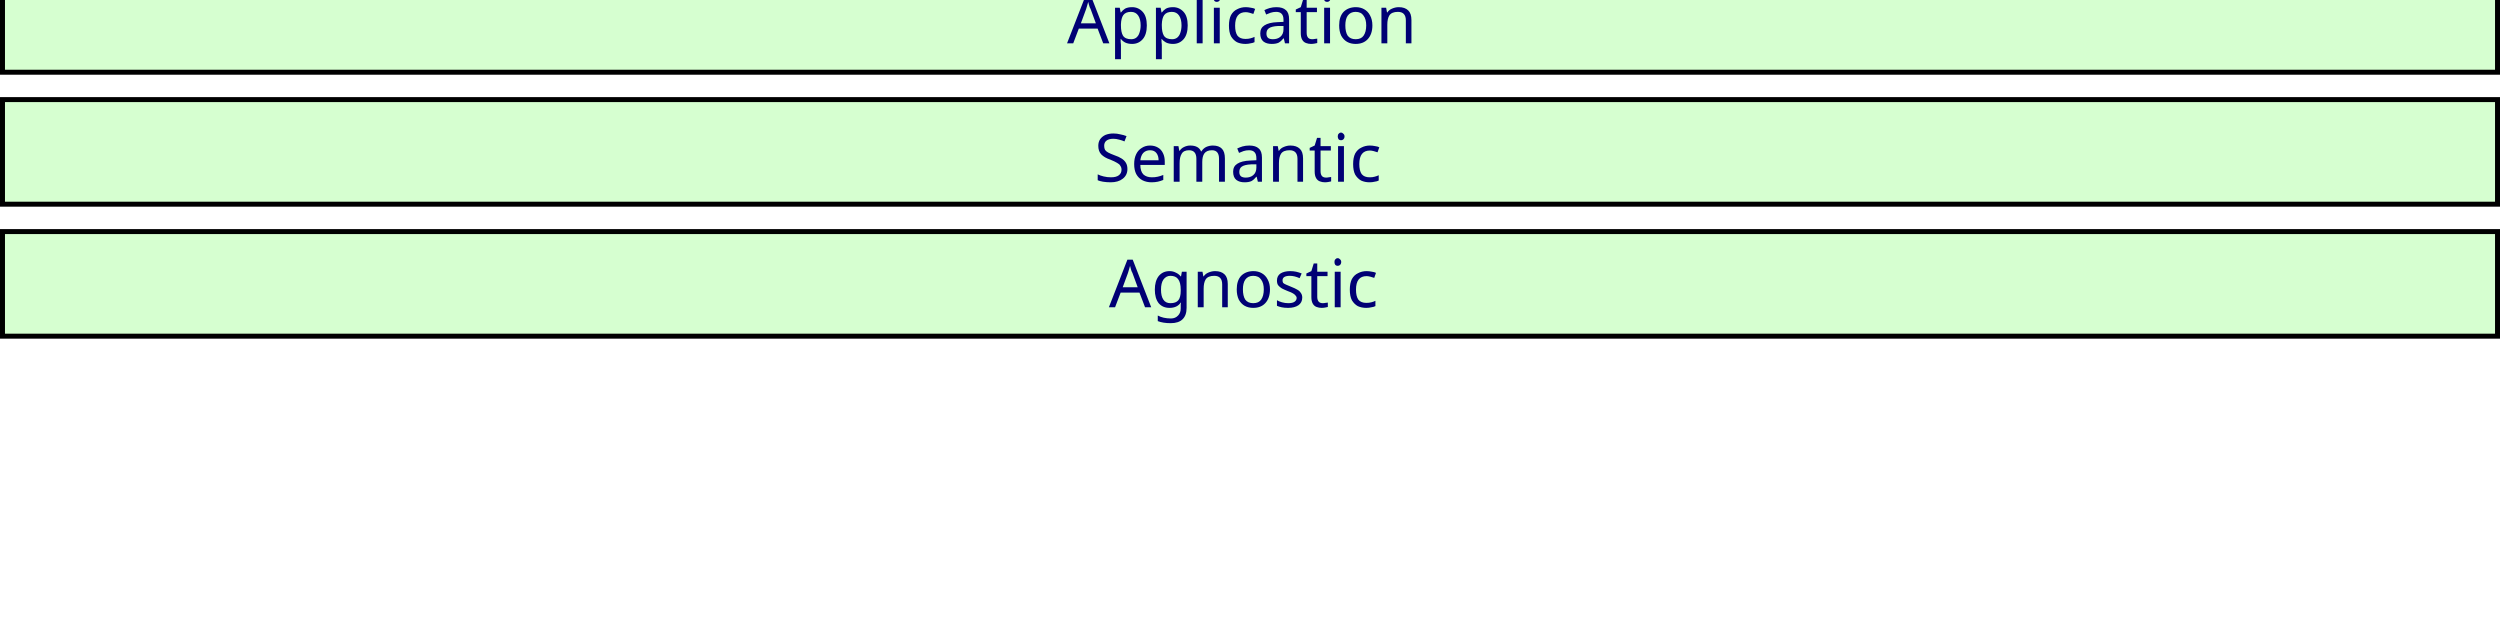
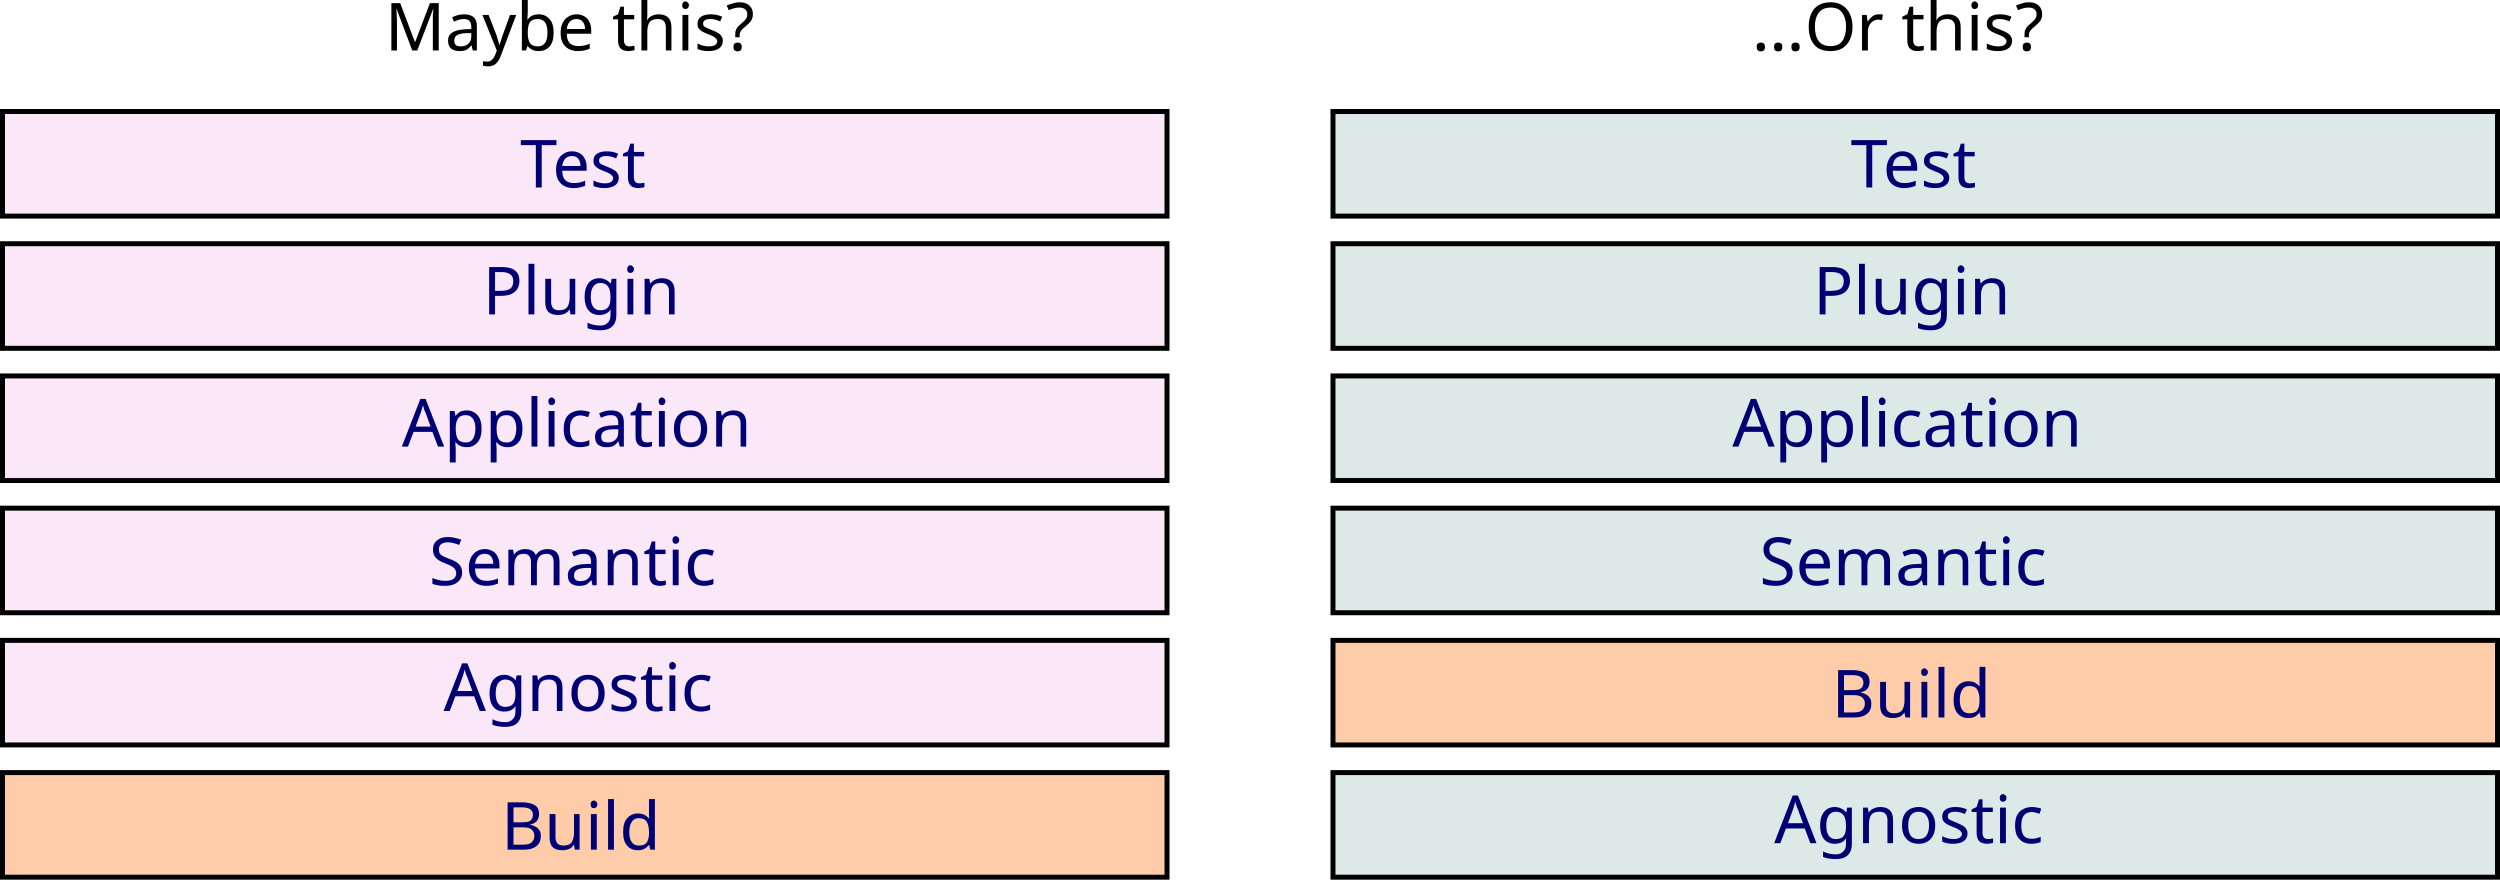
- <svg xmlns="http://www.w3.org/2000/svg" width="132.821mm" height="33.867mm" viewBox="0 0 132.821 33.867" version="1.1" id="svg2272">
+ <svg xmlns="http://www.w3.org/2000/svg" width="132.821mm" height="46.735mm" viewBox="0 0 132.821 46.735" version="1.1" id="svg2272">
  <defs id="defs2266" />
-   <g id="layer1" transform="translate(0.2645835,26.71488)">
-     <g id="g1092">
-       <rect style="fill:#d6ffd0;fill-opacity:1;stroke:#000000;stroke-width:0.529;paint-order:markers stroke fill" id="rect96-2" width="132.292" height="5.292" x="-7.6979827e-09" y="-42.325" />
-       <rect style="fill:#d6ffd0;fill-opacity:1;stroke:#000000;stroke-width:0.529;paint-order:markers stroke fill" id="rect96-2-7" width="132.292" height="5.292" x="-7.6979827e-09" y="-35.314" />
-       <rect style="fill:#d6ffd0;fill-opacity:1;stroke:#000000;stroke-width:0.529;paint-order:markers stroke fill" id="rect96-2-7-8" width="132.292" height="5.292" x="-7.6979827e-09" y="-28.302" />
-       <rect style="fill:#d6ffd0;fill-opacity:1;stroke:#000000;stroke-width:0.529;paint-order:markers stroke fill" id="rect96-2-7-89" width="132.292" height="5.292" x="-7.6979827e-09" y="-21.291" />
-       <rect style="fill:#d6ffd0;fill-opacity:1;stroke:#000000;stroke-width:0.529;paint-order:markers stroke fill" id="rect96-2-7-89-9" width="132.292" height="5.292" x="-7.6979827e-09" y="-14.279" />
-     </g>
-     <g id="g1085" transform="translate(0,0.2672695)">
-       <text xml:space="preserve" style="font-style:normal;font-variant:normal;font-weight:normal;font-stretch:normal;font-size:3.528px;line-height:1.25;font-family:sans-serif;-inkscape-font-specification:sans-serif;letter-spacing:0px;word-spacing:0px;fill:#000074;stroke-width:0.265" x="62.72" y="-38.419" id="text1028">
-         <tspan id="tspan1026" x="62.72" y="-38.419" style="font-style:normal;font-variant:normal;font-weight:normal;font-stretch:normal;font-size:3.528px;font-family:sans-serif;-inkscape-font-specification:sans-serif;fill:#000074;stroke-width:0.265">Test</tspan>
-       </text>
-       <text xml:space="preserve" style="font-style:normal;font-variant:normal;font-weight:normal;font-stretch:normal;font-size:3.528px;line-height:1.25;font-family:sans-serif;-inkscape-font-specification:sans-serif;letter-spacing:0px;word-spacing:0px;fill:#000074;stroke-width:0.265" x="60.723" y="-31.695" id="text1028-9">
-         <tspan id="tspan1026-4" x="60.723" y="-31.695" style="font-style:normal;font-variant:normal;font-weight:normal;font-stretch:normal;font-size:3.528px;font-family:sans-serif;-inkscape-font-specification:sans-serif;fill:#000074;stroke-width:0.265">Plugin</tspan>
-       </text>
-       <text xml:space="preserve" style="font-style:normal;font-variant:normal;font-weight:normal;font-stretch:normal;font-size:3.528px;line-height:1.25;font-family:sans-serif;-inkscape-font-specification:sans-serif;letter-spacing:0px;word-spacing:0px;fill:#000074;stroke-width:0.265" x="56.426" y="-24.683" id="text1028-7">
-         <tspan id="tspan1026-1" x="56.426" y="-24.683" style="font-style:normal;font-variant:normal;font-weight:normal;font-stretch:normal;font-size:3.528px;font-family:sans-serif;-inkscape-font-specification:sans-serif;fill:#000074;stroke-width:0.265">Application</tspan>
-       </text>
-       <text xml:space="preserve" style="font-style:normal;font-variant:normal;font-weight:normal;font-stretch:normal;font-size:3.528px;line-height:1.25;font-family:sans-serif;-inkscape-font-specification:sans-serif;letter-spacing:0px;word-spacing:0px;fill:#000074;stroke-width:0.265" x="57.866" y="-17.33" id="text1028-8">
-         <tspan id="tspan1026-9" x="57.866" y="-17.33" style="font-style:normal;font-variant:normal;font-weight:normal;font-stretch:normal;font-size:3.528px;font-family:sans-serif;-inkscape-font-specification:sans-serif;fill:#000074;stroke-width:0.265">Semantic</tspan>
-       </text>
-       <text xml:space="preserve" style="font-style:normal;font-variant:normal;font-weight:normal;font-stretch:normal;font-size:3.528px;line-height:1.25;font-family:sans-serif;-inkscape-font-specification:sans-serif;letter-spacing:0px;word-spacing:0px;fill:#000074;stroke-width:0.265" x="58.648" y="-10.66" id="text1028-92">
-         <tspan id="tspan1026-3" x="58.648" y="-10.66" style="font-style:normal;font-variant:normal;font-weight:normal;font-stretch:normal;font-size:3.528px;font-family:sans-serif;-inkscape-font-specification:sans-serif;fill:#000074;stroke-width:0.265">Agnostic</tspan>
-         <tspan x="58.648" y="-6.251" style="font-style:normal;font-variant:normal;font-weight:normal;font-stretch:normal;font-size:3.528px;font-family:sans-serif;-inkscape-font-specification:sans-serif;fill:#000074;stroke-width:0.265" id="tspan1072" />
-       </text>
-     </g>
+   <g id="g5" style="fill:#fae7f8;fill-opacity:1" transform="translate(0,5.791835)">
+     <rect style="fill:#fae7f8;fill-opacity:1;stroke:#000000;stroke-width:0.529;paint-order:markers stroke fill" id="rect96-2" width="61.604" height="5.292" x="0.265" y="0.265" />
+     <rect style="fill:#fae7f8;fill-opacity:1;stroke:#000000;stroke-width:0.529;paint-order:markers stroke fill" id="rect96-2-7" width="61.604" height="5.292" x="0.265" y="7.289" />
+     <rect style="fill:#fae7f8;fill-opacity:1;stroke:#000000;stroke-width:0.529;paint-order:markers stroke fill" id="rect96-2-7-8" width="61.604" height="5.292" x="0.265" y="14.314" />
+     <rect style="fill:#fae7f8;fill-opacity:1;stroke:#000000;stroke-width:0.529;paint-order:markers stroke fill" id="rect96-2-7-89" width="61.604" height="5.292" x="0.265" y="21.338" />
+     <rect style="fill:#fae7f8;fill-opacity:1;stroke:#000000;stroke-width:0.529;paint-order:markers stroke fill" id="rect96-2-7-89-9" width="61.604" height="5.292" x="0.265" y="28.362" />
  </g>
+   <rect style="fill:#ffccaa;fill-opacity:1;stroke:#000000;stroke-width:0.529;paint-order:markers stroke fill" id="rect96-2-7-89-9-9" width="61.604" height="5.292" x="0.265" y="41.179" />
+   <rect style="fill:#dde9e7;fill-opacity:1;stroke:#000000;stroke-width:0.529;paint-order:markers stroke fill" id="rect96-2-6" width="61.604" height="5.292" x="70.952" y="6.056" />
+   <rect style="fill:#dde9e7;fill-opacity:1;stroke:#000000;stroke-width:0.529;paint-order:markers stroke fill" id="rect96-2-7-4" width="61.604" height="5.292" x="70.952" y="13.081" />
+   <rect style="fill:#dde9e7;fill-opacity:1;stroke:#000000;stroke-width:0.529;paint-order:markers stroke fill" id="rect96-2-7-8-1" width="61.604" height="5.292" x="70.952" y="20.105" />
+   <rect style="fill:#dde9e7;fill-opacity:1;stroke:#000000;stroke-width:0.529;paint-order:markers stroke fill" id="rect96-2-7-89-7" width="61.604" height="5.292" x="70.952" y="27.13" />
+   <rect style="fill:#ffccaa;fill-opacity:1;stroke:#000000;stroke-width:0.529;paint-order:markers stroke fill" id="rect96-2-7-89-9-0" width="61.604" height="5.292" x="70.952" y="34.154" />
+   <rect style="fill:#dde9e7;fill-opacity:1;stroke:#000000;stroke-width:0.529;paint-order:markers stroke fill" id="rect96-2-7-89-9-9-3" width="61.604" height="5.292" x="70.952" y="41.179" />
+   <text xml:space="preserve" style="font-style:normal;font-variant:normal;font-weight:normal;font-stretch:normal;font-size:3.528px;line-height:1.25;font-family:sans-serif;-inkscape-font-specification:sans-serif;letter-spacing:0px;word-spacing:0px;fill:#000074;stroke-width:0.265" x="98.328" y="9.963" id="text1028">
+     <tspan id="tspan1026" x="98.328" y="9.963" style="font-style:normal;font-variant:normal;font-weight:normal;font-stretch:normal;font-size:3.528px;font-family:sans-serif;-inkscape-font-specification:sans-serif;fill:#000074;stroke-width:0.265">Test</tspan>
+   </text>
+   <text xml:space="preserve" style="font-style:normal;font-variant:normal;font-weight:normal;font-stretch:normal;font-size:3.528px;line-height:1.25;font-family:sans-serif;-inkscape-font-specification:sans-serif;letter-spacing:0px;word-spacing:0px;fill:#000074;stroke-width:0.265" x="96.332" y="16.7" id="text1028-9">
+     <tspan id="tspan1026-4" x="96.332" y="16.7" style="font-style:normal;font-variant:normal;font-weight:normal;font-stretch:normal;font-size:3.528px;font-family:sans-serif;-inkscape-font-specification:sans-serif;fill:#000074;stroke-width:0.265">Plugin</tspan>
+   </text>
+   <text xml:space="preserve" style="font-style:normal;font-variant:normal;font-weight:normal;font-stretch:normal;font-size:3.528px;line-height:1.25;font-family:sans-serif;-inkscape-font-specification:sans-serif;letter-spacing:0px;word-spacing:0px;fill:#000074;stroke-width:0.265" x="92.035" y="23.724" id="text1028-7">
+     <tspan id="tspan1026-1" x="92.035" y="23.724" style="font-style:normal;font-variant:normal;font-weight:normal;font-stretch:normal;font-size:3.528px;font-family:sans-serif;-inkscape-font-specification:sans-serif;fill:#000074;stroke-width:0.265">Application</tspan>
+   </text>
+   <text xml:space="preserve" style="font-style:normal;font-variant:normal;font-weight:normal;font-stretch:normal;font-size:3.528px;line-height:1.25;font-family:sans-serif;-inkscape-font-specification:sans-serif;letter-spacing:0px;word-spacing:0px;fill:#000074;stroke-width:0.265" x="93.474" y="31.091" id="text1028-8">
+     <tspan id="tspan1026-9" x="93.474" y="31.091" style="font-style:normal;font-variant:normal;font-weight:normal;font-stretch:normal;font-size:3.528px;font-family:sans-serif;-inkscape-font-specification:sans-serif;fill:#000074;stroke-width:0.265">Semantic</tspan>
+   </text>
+   <text xml:space="preserve" style="font-style:normal;font-variant:normal;font-weight:normal;font-stretch:normal;font-size:3.528px;line-height:1.25;font-family:sans-serif;-inkscape-font-specification:sans-serif;letter-spacing:0px;word-spacing:0px;fill:#000074;stroke-width:0.265" x="27.64" y="9.963" id="text1028-5">
+     <tspan id="tspan1026-6" x="27.64" y="9.963" style="font-style:normal;font-variant:normal;font-weight:normal;font-stretch:normal;font-size:3.528px;font-family:sans-serif;-inkscape-font-specification:sans-serif;fill:#000074;stroke-width:0.265">Test</tspan>
+   </text>
+   <g id="g6" transform="translate(0,5.1281)">
+     <text xml:space="preserve" style="font-style:normal;font-variant:normal;font-weight:normal;font-stretch:normal;font-size:3.528px;line-height:1.25;font-family:sans-serif;-inkscape-font-specification:sans-serif;letter-spacing:0px;word-spacing:0px;fill:#000000;fill-opacity:1;stroke-width:0.265" x="20.45" y="-2.448" id="text1028-5-3">
+       <tspan id="tspan1026-6-8" x="20.45" y="-2.448" style="font-style:normal;font-variant:normal;font-weight:normal;font-stretch:normal;font-size:3.528px;font-family:sans-serif;-inkscape-font-specification:sans-serif;fill:#000000;fill-opacity:1;stroke-width:0.265">Maybe this?</tspan>
+     </text>
+     <text xml:space="preserve" style="font-style:normal;font-variant:normal;font-weight:normal;font-stretch:normal;font-size:3.528px;line-height:1.25;font-family:sans-serif;-inkscape-font-specification:sans-serif;letter-spacing:0px;word-spacing:0px;fill:#000000;fill-opacity:1;stroke-width:0.265" x="93.081" y="-2.448" id="text1028-5-3-2">
+       <tspan id="tspan1026-6-8-3" x="93.081" y="-2.448" style="font-style:normal;font-variant:normal;font-weight:normal;font-stretch:normal;font-size:3.528px;font-family:sans-serif;-inkscape-font-specification:sans-serif;fill:#000000;fill-opacity:1;stroke-width:0.265">…Or this?</tspan>
+     </text>
+   </g>
+   <text xml:space="preserve" style="font-style:normal;font-variant:normal;font-weight:normal;font-stretch:normal;font-size:3.528px;line-height:1.25;font-family:sans-serif;-inkscape-font-specification:sans-serif;letter-spacing:0px;word-spacing:0px;fill:#000074;stroke-width:0.265" x="25.644" y="16.7" id="text1028-9-7">
+     <tspan id="tspan1026-4-4" x="25.644" y="16.7" style="font-style:normal;font-variant:normal;font-weight:normal;font-stretch:normal;font-size:3.528px;font-family:sans-serif;-inkscape-font-specification:sans-serif;fill:#000074;stroke-width:0.265">Plugin</tspan>
+   </text>
+   <text xml:space="preserve" style="font-style:normal;font-variant:normal;font-weight:normal;font-stretch:normal;font-size:3.528px;line-height:1.25;font-family:sans-serif;-inkscape-font-specification:sans-serif;letter-spacing:0px;word-spacing:0px;fill:#000074;stroke-width:0.265" x="21.347" y="23.724" id="text1028-7-5">
+     <tspan id="tspan1026-1-7" x="21.347" y="23.724" style="font-style:normal;font-variant:normal;font-weight:normal;font-stretch:normal;font-size:3.528px;font-family:sans-serif;-inkscape-font-specification:sans-serif;fill:#000074;stroke-width:0.265">Application</tspan>
+   </text>
+   <text xml:space="preserve" style="font-style:normal;font-variant:normal;font-weight:normal;font-stretch:normal;font-size:3.528px;line-height:1.25;font-family:sans-serif;-inkscape-font-specification:sans-serif;letter-spacing:0px;word-spacing:0px;fill:#000074;stroke-width:0.265" x="22.786" y="31.091" id="text1028-8-3">
+     <tspan id="tspan1026-9-6" x="22.786" y="31.091" style="font-style:normal;font-variant:normal;font-weight:normal;font-stretch:normal;font-size:3.528px;font-family:sans-serif;-inkscape-font-specification:sans-serif;fill:#000074;stroke-width:0.265">Semantic</tspan>
+   </text>
+   <text xml:space="preserve" style="font-style:normal;font-variant:normal;font-weight:normal;font-stretch:normal;font-size:3.528px;line-height:1.25;font-family:sans-serif;-inkscape-font-specification:sans-serif;letter-spacing:0px;word-spacing:0px;fill:#000074;stroke-width:0.265" x="23.568" y="37.773" id="text1028-92-5">
+     <tspan id="tspan1026-3-7" x="23.568" y="37.773" style="font-style:normal;font-variant:normal;font-weight:normal;font-stretch:normal;font-size:3.528px;font-family:sans-serif;-inkscape-font-specification:sans-serif;fill:#000074;stroke-width:0.265">Agnostic</tspan>
+     <tspan x="23.568" y="42.183" style="font-style:normal;font-variant:normal;font-weight:normal;font-stretch:normal;font-size:3.528px;font-family:sans-serif;-inkscape-font-specification:sans-serif;fill:#000074;stroke-width:0.265" id="tspan1072-7" />
+   </text>
+   <text xml:space="preserve" style="font-style:normal;font-variant:normal;font-weight:normal;font-stretch:normal;font-size:3.528px;line-height:1.25;font-family:sans-serif;-inkscape-font-specification:sans-serif;letter-spacing:0px;word-spacing:0px;fill:#000074;stroke-width:0.265" x="26.626" y="45.14" id="text1028-92-5-8-2">
+     <tspan id="tspan4" x="26.626" y="45.14">
+       <tspan id="tspan1026-3-7-7-3" x="26.626" y="45.14" style="font-style:normal;font-variant:normal;font-weight:normal;font-stretch:normal;font-size:3.528px;font-family:sans-serif;-inkscape-font-specification:sans-serif;fill:#000074;stroke-width:0.265">Build</tspan>
+     </tspan>
+   </text>
+   <text xml:space="preserve" style="font-style:normal;font-variant:normal;font-weight:normal;font-stretch:normal;font-size:3.528px;line-height:1.25;font-family:sans-serif;-inkscape-font-specification:sans-serif;letter-spacing:0px;word-spacing:0px;fill:#000074;stroke-width:0.265" x="97.314" y="38.115" id="text1028-92-5-8-2-0">
+     <tspan id="tspan4-8" x="97.314" y="38.115">
+       <tspan id="tspan1026-3-7-7-3-1" x="97.314" y="38.115" style="font-style:normal;font-variant:normal;font-weight:normal;font-stretch:normal;font-size:3.528px;font-family:sans-serif;-inkscape-font-specification:sans-serif;fill:#000074;stroke-width:0.265">Build</tspan>
+     </tspan>
+   </text>
+   <text xml:space="preserve" style="font-style:normal;font-variant:normal;font-weight:normal;font-stretch:normal;font-size:3.528px;line-height:1.25;font-family:sans-serif;-inkscape-font-specification:sans-serif;letter-spacing:0px;word-spacing:0px;fill:#000074;stroke-width:0.265" x="94.256" y="44.798" id="text1028-92">
+     <tspan id="tspan1026-3" x="94.256" y="44.798" style="font-style:normal;font-variant:normal;font-weight:normal;font-stretch:normal;font-size:3.528px;font-family:sans-serif;-inkscape-font-specification:sans-serif;fill:#000074;stroke-width:0.265">Agnostic</tspan>
+     <tspan x="94.256" y="49.208" style="font-style:normal;font-variant:normal;font-weight:normal;font-stretch:normal;font-size:3.528px;font-family:sans-serif;-inkscape-font-specification:sans-serif;fill:#000074;stroke-width:0.265" id="tspan1072" />
+   </text>
</svg>
